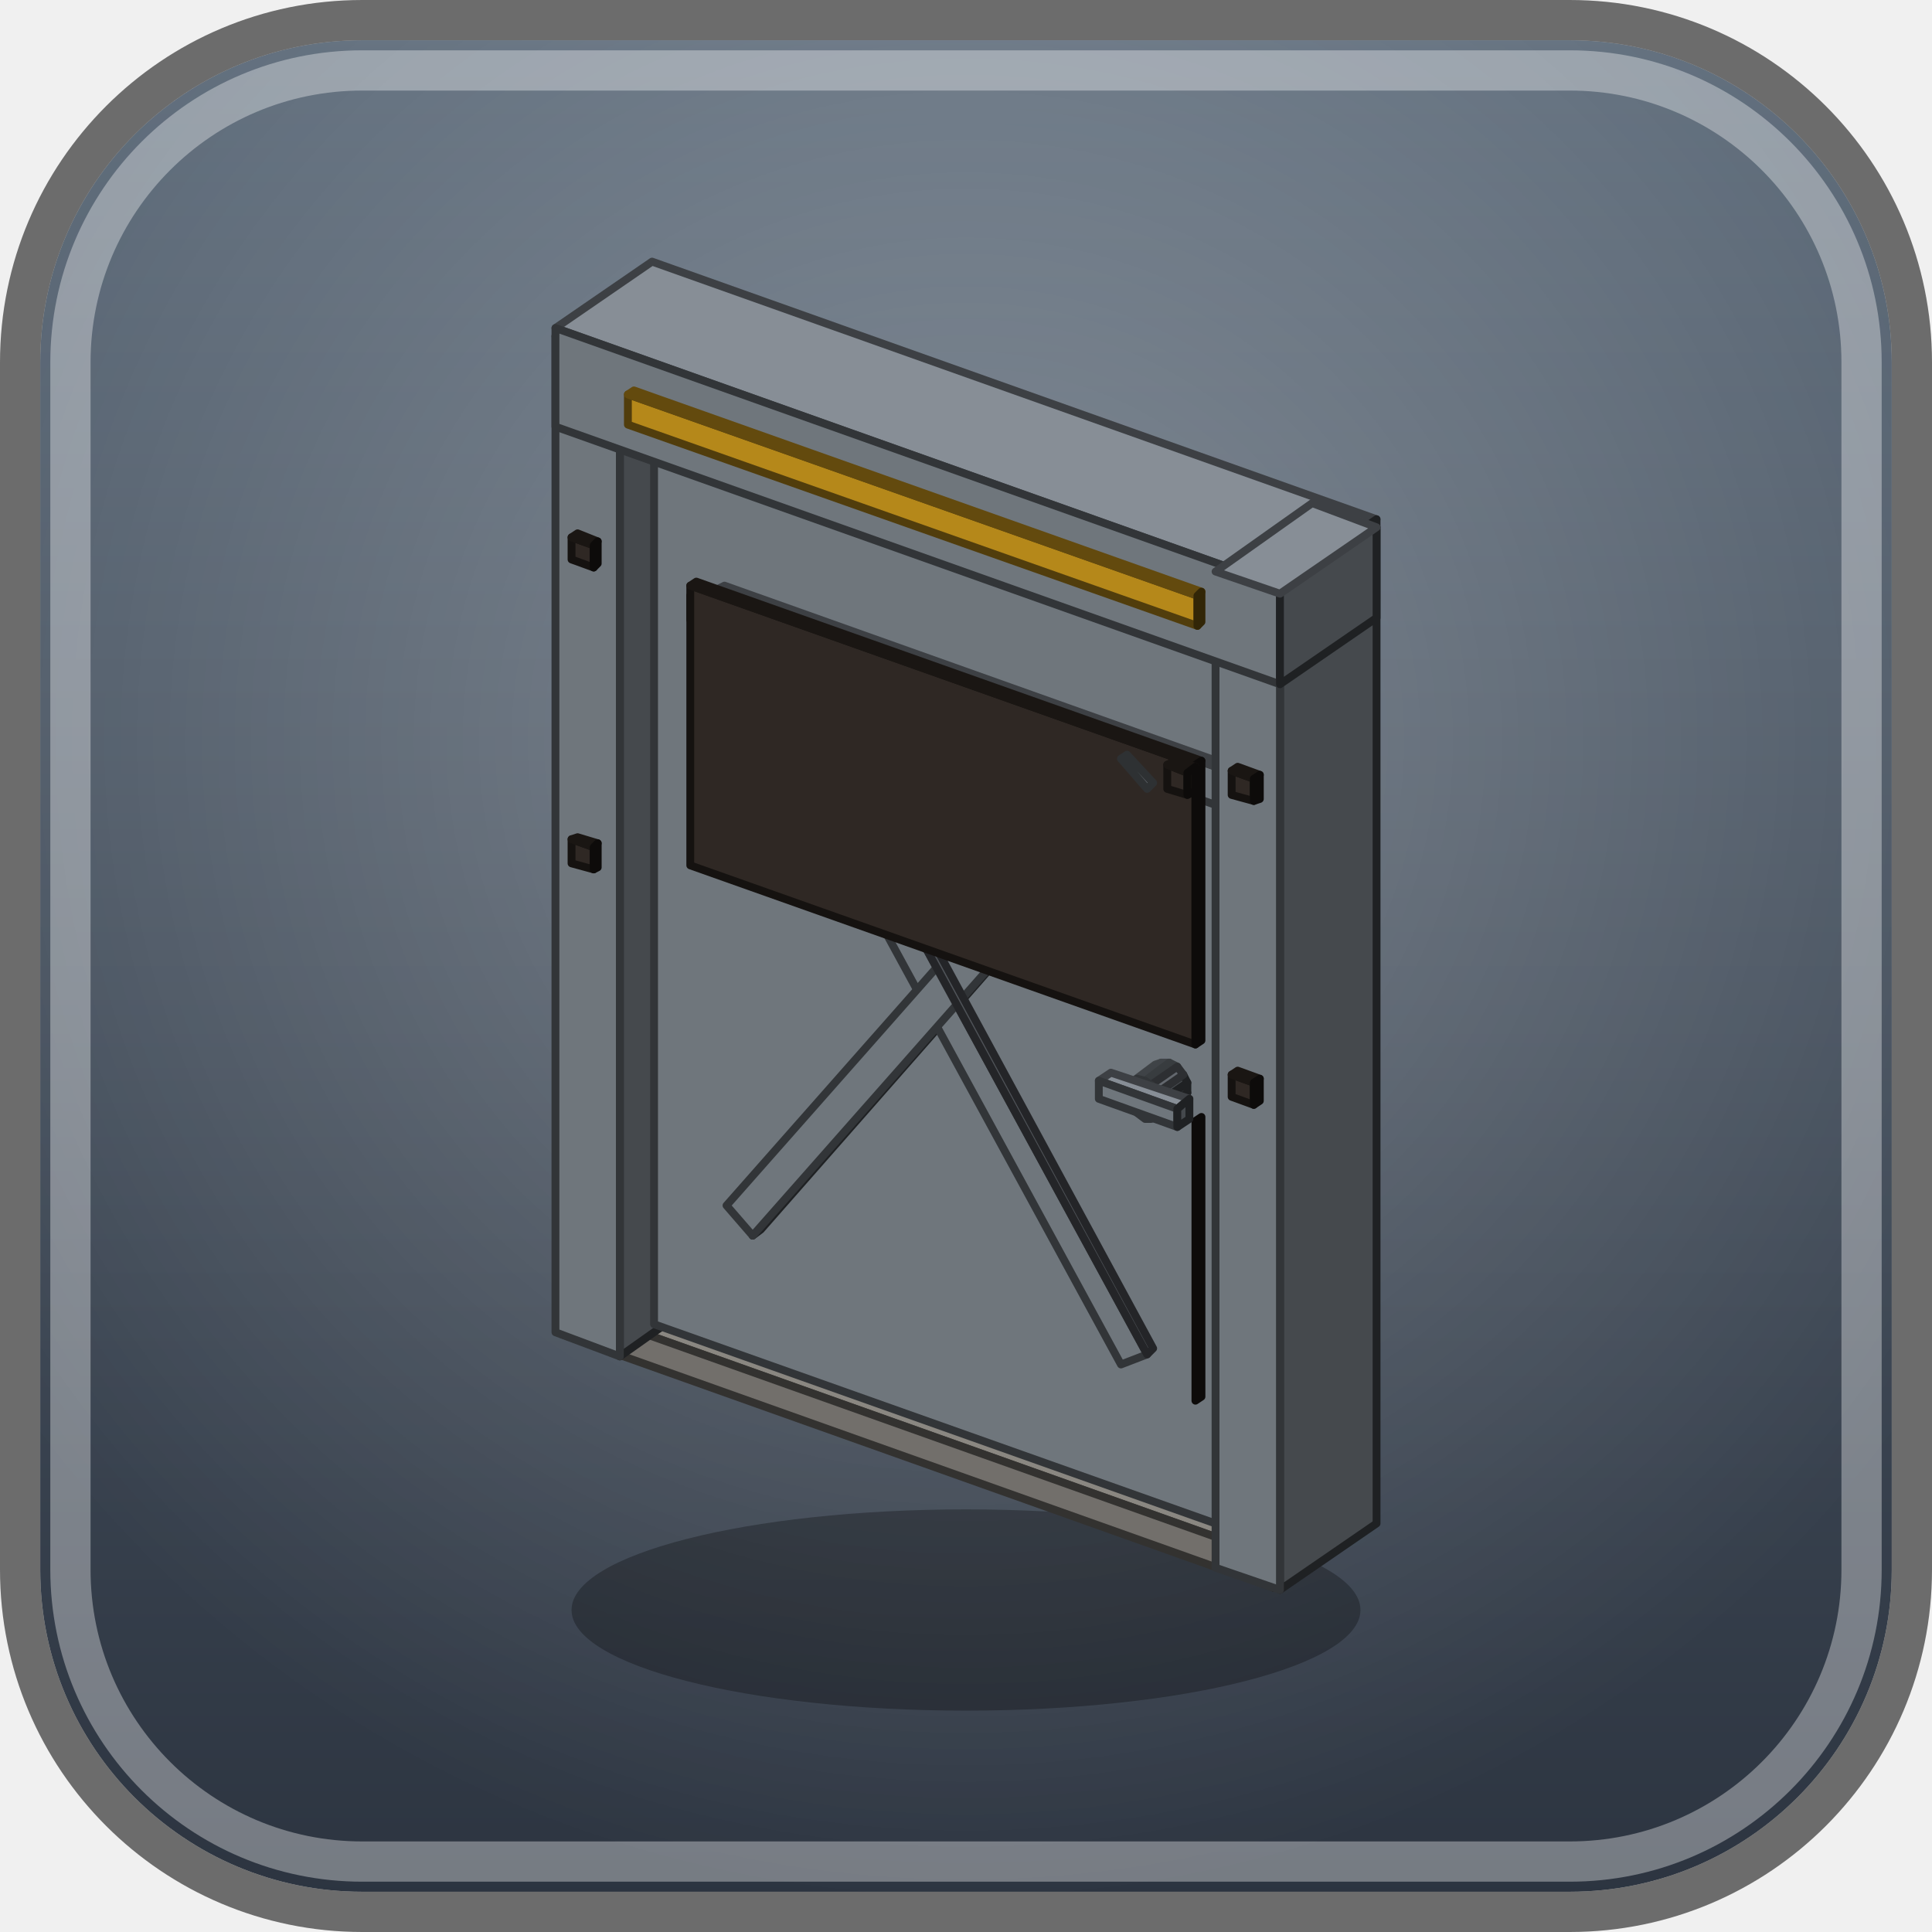
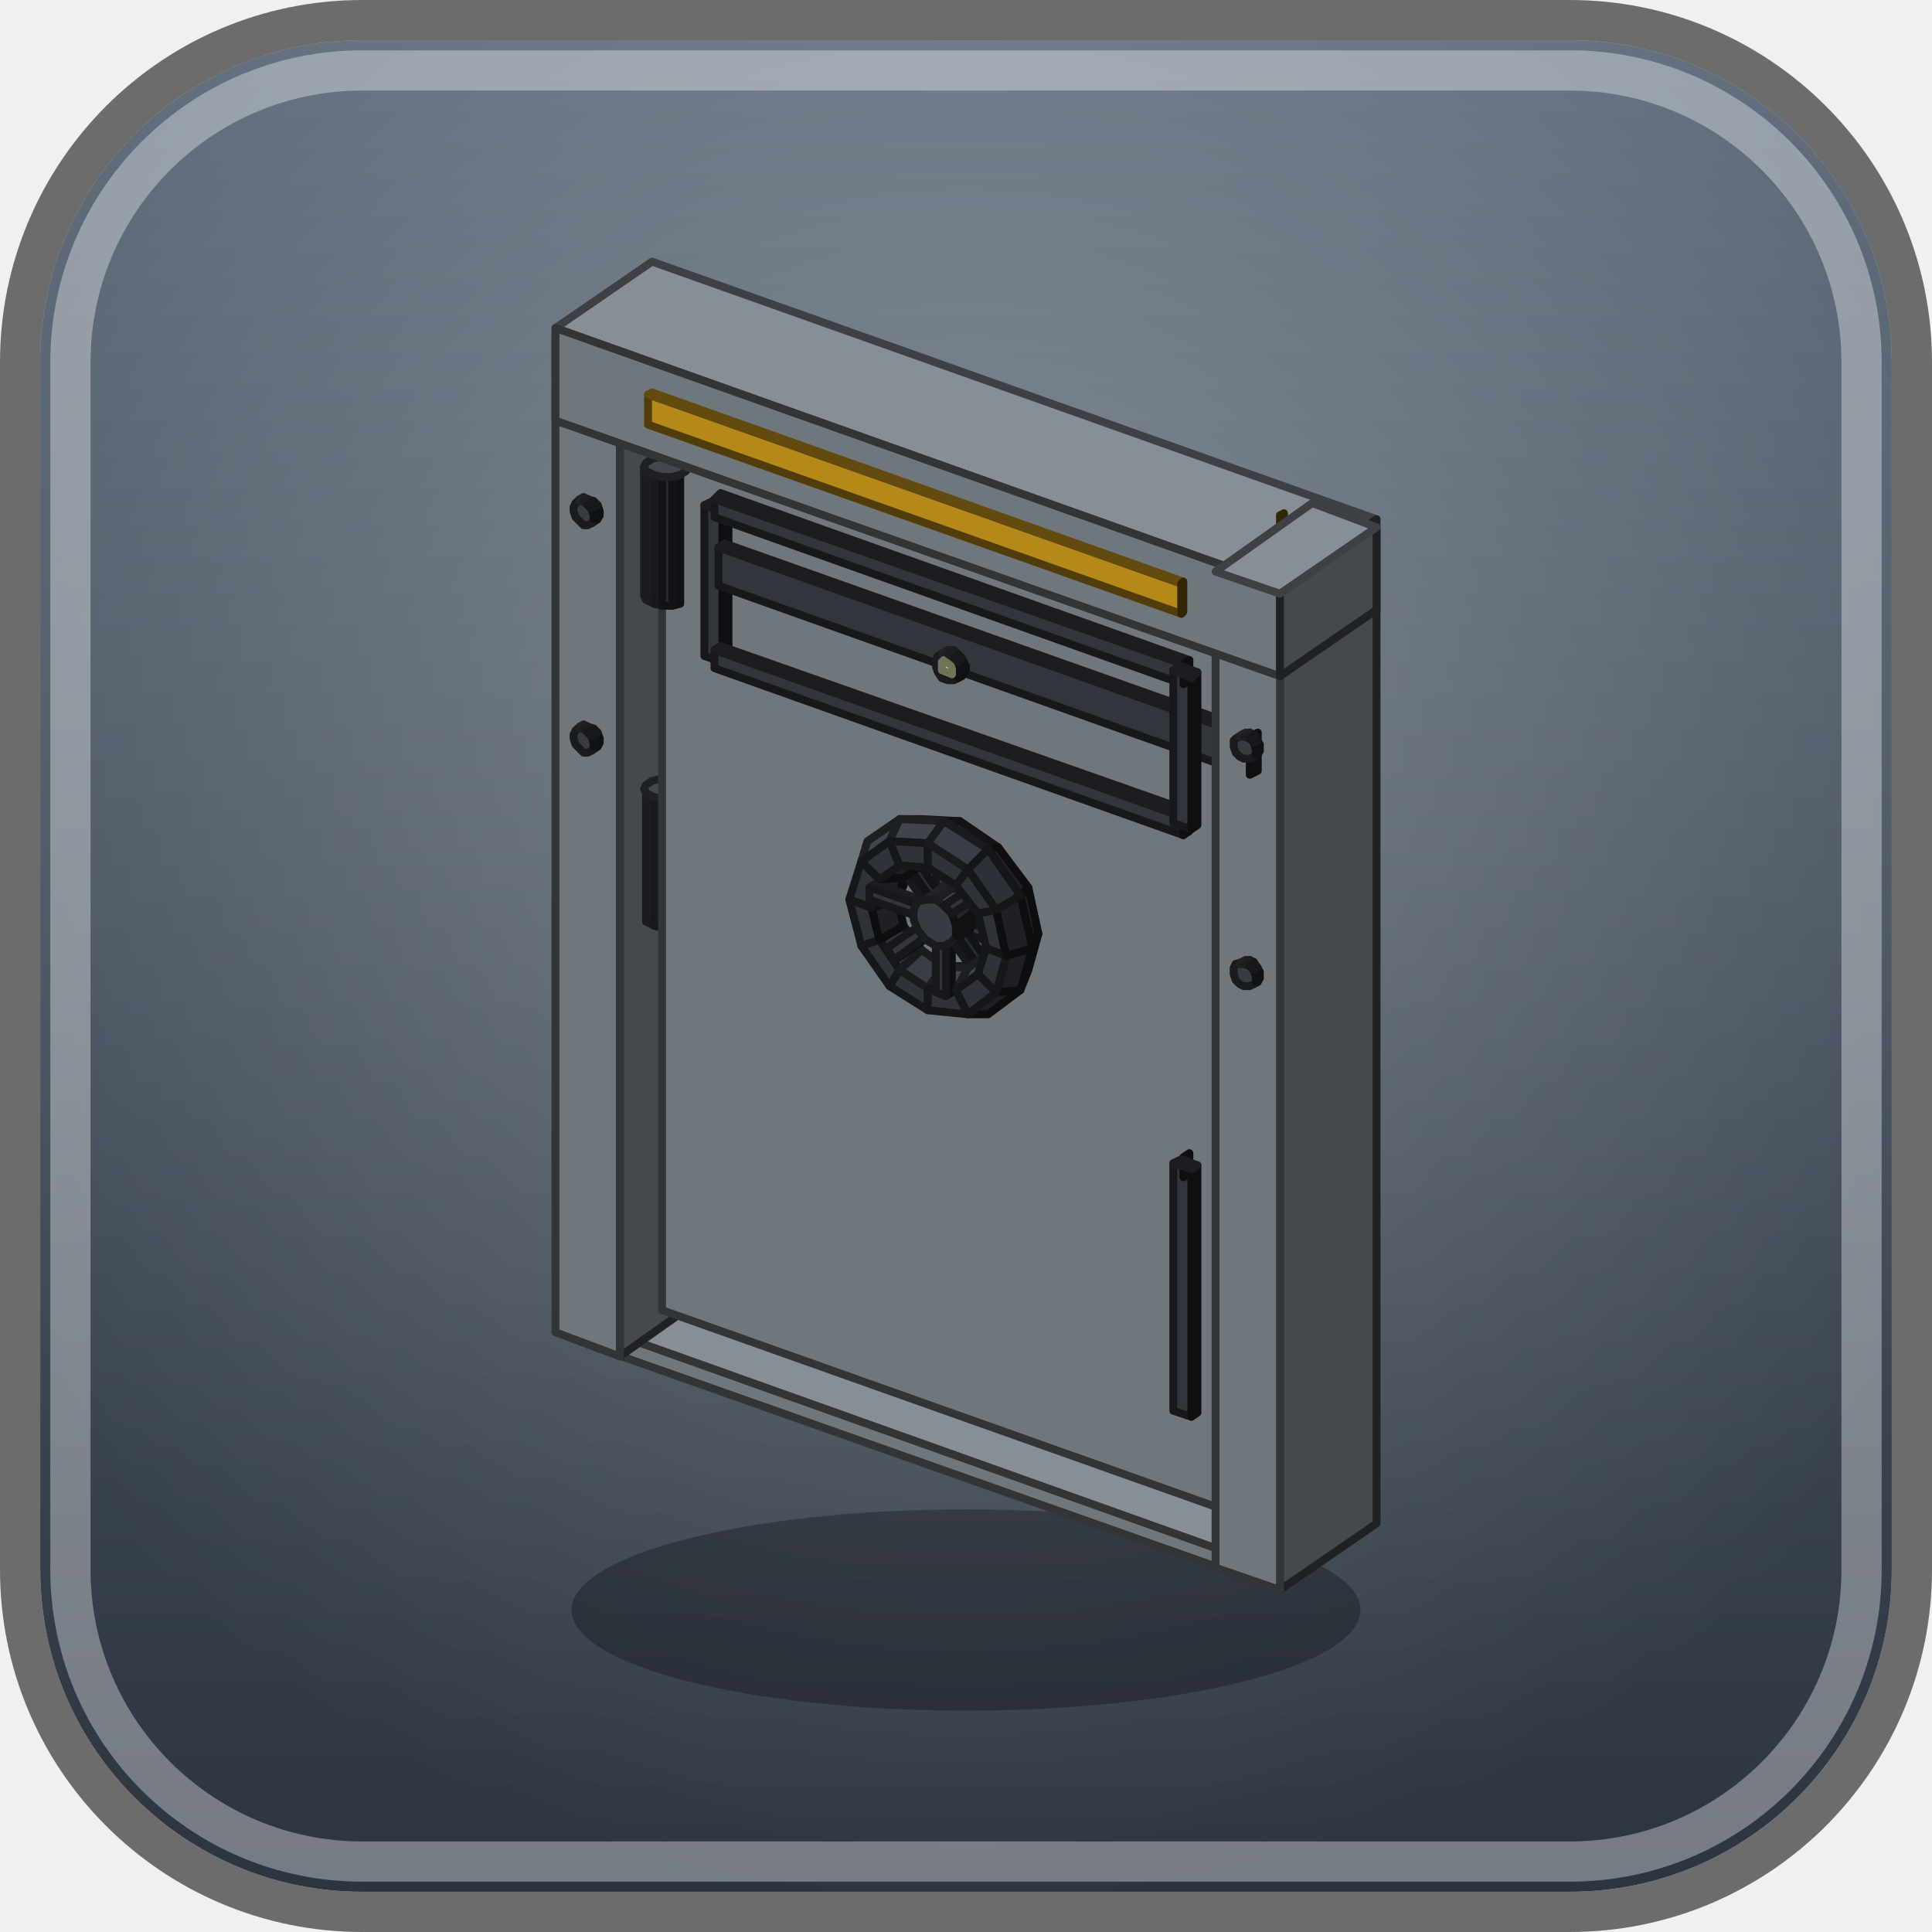
<svg xmlns="http://www.w3.org/2000/svg" viewBox="0 0 96 96" width="96" height="96">
  <defs>
    <linearGradient id="g" x1="0" y1="0" x2="0" y2="1">
      <stop offset="0" stop-color="#5d6b7a" />
      <stop offset="1" stop-color="#2c3440" />
    </linearGradient>
    <radialGradient id="h" cx=".5" cy=".38" r=".62">
      <stop offset="0" stop-color="#fff" stop-opacity=".28" />
      <stop offset="1" stop-color="#fff" stop-opacity="0" />
    </radialGradient>
  </defs>
  <rect x="2" y="2" width="92" height="92" rx="16" fill="url(#g)" />
  <rect x="2" y="2" width="92" height="92" rx="16" fill="url(#h)" />
  <ellipse cx="48" cy="80.0" rx="19.6" ry="5" fill="#000" opacity=".28" />
  <g stroke-linejoin="round" stroke-width="0.39">
-     <polygon points="28.4,57.9 29.5,58.3 29.5,57.2 28.4,56.8" fill="#2f2824" stroke="#151210" />
-     <polygon points="34.3,60.5 35.4,60.9 35.4,59.8 34.3,59.4" fill="#2f2824" stroke="#151210" />
-     <polygon points="28.7,56.6 28.4,56.8 29.5,57.2 29.7,57.0" fill="#39312b" stroke="#1a1613" />
-     <polygon points="29.7,58.1 29.7,57.0 29.5,57.2 29.5,58.3" fill="#1d1916" stroke="#0d0b0a" />
-     <polygon points="34.7,59.1 34.3,59.4 35.4,59.8 35.8,59.5" fill="#39312b" stroke="#1a1613" />
-     <polygon points="35.8,60.6 35.8,59.5 35.4,59.8 35.4,60.9" fill="#1d1916" stroke="#0d0b0a" />
-     <polygon points="32.7,61.5 27.9,64.8 63.3,77.4 68.1,74.0" fill="#8a8781" stroke="#3e3d3a" />
-     <polygon points="27.9,66.3 63.3,78.9 63.3,77.4 27.9,64.8" fill="#726f6b" stroke="#333230" />
-     <polygon points="33.6,64.6 60.1,74.0 60.1,72.1 33.6,62.7" fill="#b5881a" stroke="#513d0c" />
-     <polygon points="33.9,62.5 33.6,62.7 60.1,72.1 60.4,71.9" fill="#dba41f" stroke="#634a0e" />
-     <polygon points="35.6,57.2 62.1,66.6 62.1,64.7 35.6,55.3" fill="#6f767c" stroke="#323538" />
-     <polygon points="36.0,55.1 35.6,55.3 62.1,64.7 62.4,64.5" fill="#878e96" stroke="#3d4044" />
+     <polygon points="34.1,61.8 34.2,61.6 34.2,55.2 34.1,55.4" fill="#232529" stroke="#101112" />
+     <polygon points="32.0,61.6 32.1,61.9 32.1,55.5 32.0,55.2" fill="#3e424a" stroke="#1c1e21" />
+     <polygon points="33.8,62.0 34.1,61.8 34.1,55.4 33.8,55.6" fill="#232529" stroke="#101112" />
+     <polygon points="32.1,61.9 32.5,62.0 32.5,55.6 32.1,55.5" fill="#3b3f46" stroke="#1b1c20" />
+     <polygon points="33.4,62.1 33.8,62.0 33.8,55.6 33.4,55.7" fill="#232529" stroke="#101112" />
+     <polygon points="32.5,62.0 32.9,62.1 32.9,55.7 32.5,55.6" fill="#33373d" stroke="#17191b" />
+     <polygon points="32.9,62.1 33.4,62.1 33.4,55.7 32.9,55.7" fill="#282b30" stroke="#121316" />
+     <polygon points="29.0,58.6 28.8,58.7 28.6,58.9 28.8,58.8" fill="#474c54" stroke="#202226" />
+     <polygon points="29.7,59.7 29.8,59.5 29.5,59.7 29.4,59.9" fill="#232529" stroke="#101112" />
+     <polygon points="29.0,60.0 29.2,60.0 29.4,59.9 29.5,59.7 29.5,59.4 29.4,59.2 29.2,59.0 29.0,58.8 28.8,58.8 28.6,58.9 28.5,59.1 28.5,59.3 28.6,59.6 28.8,59.8" fill="#383c42" stroke="#191b1e" />
+     <polygon points="29.2,58.6 29.0,58.6 28.8,58.8 29.0,58.8" fill="#464b54" stroke="#202226" />
+     <polygon points="32.5,55.6 32.9,55.7 33.4,55.7 33.8,55.6 34.1,55.4 34.2,55.2 34.0,54.9 33.7,54.8 33.3,54.7 32.8,54.7 32.4,54.8 32.1,55.0 32.0,55.2 32.1,55.5" fill="#434850" stroke="#1e2024" />
+     <polygon points="29.8,59.5 29.8,59.3 29.5,59.4 29.5,59.7" fill="#232529" stroke="#101112" />
+     <polygon points="29.5,58.8 29.2,58.6 29.0,58.8 29.2,59.0" fill="#3f434a" stroke="#1c1e21" />
+     <polygon points="29.8,59.3 29.7,59.0 29.4,59.2 29.5,59.4" fill="#232529" stroke="#101112" />
+     <polygon points="29.7,59.0 29.5,58.8 29.2,59.0 29.4,59.2" fill="#31353b" stroke="#16181b" />
+     <polygon points="34.0,62.5 29.2,65.8 62.0,77.5 66.8,74.2" fill="#878e96" stroke="#3d4044" />
+     <polygon points="35.0,61.8 35.9,62.1 35.9,49.9 35.0,49.6" fill="#32363c" stroke="#17181b" />
+     <polygon points="36.2,61.9 36.2,49.6 35.9,49.9 35.9,62.1" fill="#1f2225" stroke="#0e0f11" />
+     <polygon points="34.1,65.2 60.5,74.6 60.5,72.7 34.1,63.3" fill="#b5881a" stroke="#513d0c" />
+     <polygon points="34.2,63.3 34.1,63.3 60.5,72.7 60.7,72.7" fill="#dba41f" stroke="#634a0e" />
+     <polygon points="29.2,66.8 62.0,78.4 62.0,77.5 29.2,65.8" fill="#6f767c" stroke="#323538" />
+     <polygon points="29.0,47.3 28.8,47.4 28.6,47.6 28.8,47.5" fill="#474c54" stroke="#202226" />
+     <polygon points="29.7,48.4 29.8,48.2 29.5,48.4 29.4,48.6" fill="#232529" stroke="#101112" />
+     <polygon points="29.0,48.7 29.2,48.7 29.4,48.6 29.5,48.4 29.5,48.1 29.4,47.9 29.2,47.7 29.0,47.5 28.8,47.5 28.6,47.6 28.5,47.8 28.5,48.0 28.6,48.3 28.8,48.5" fill="#383c42" stroke="#191b1e" />
+     <polygon points="29.2,47.4 29.0,47.3 28.8,47.5 29.0,47.5" fill="#464b54" stroke="#202226" />
+     <polygon points="29.8,48.2 29.8,48.0 29.5,48.1 29.5,48.4" fill="#232529" stroke="#101112" />
+     <polygon points="29.5,47.5 29.2,47.4 29.0,47.5 29.2,47.7" fill="#3f434a" stroke="#1c1e21" />
+     <polygon points="29.8,48.0 29.7,47.7 29.4,47.9 29.5,48.1" fill="#232529" stroke="#101112" />
+     <polygon points="29.7,47.7 29.5,47.5 29.2,47.7 29.4,47.9" fill="#31353b" stroke="#16181b" />
+     <polygon points="35.4,49.3 35.0,49.6 35.9,49.9 36.2,49.6" fill="#3c4148" stroke="#1b1d20" />
+     <polygon points="35.5,62.4 58.8,70.7 58.8,69.7 35.5,61.5" fill="#32363c" stroke="#17181b" />
+     <polygon points="35.7,57.3 62.1,66.7 62.1,64.8 35.7,55.5" fill="#32363c" stroke="#17181b" />
+     <polygon points="35.8,61.3 35.5,61.5 58.8,69.7 59.1,69.5" fill="#3c4148" stroke="#1b1d20" />
+     <polygon points="34.1,45.8 34.2,45.6 34.2,39.2 34.1,39.4" fill="#232529" stroke="#101112" />
+     <polygon points="32.0,45.6 32.1,45.8 32.1,39.4 32.0,39.2" fill="#3e424a" stroke="#1c1e21" />
+     <polygon points="36.0,55.2 35.7,55.5 62.1,64.8 62.5,64.6" fill="#3c4148" stroke="#1b1d20" />
    <polygon points="35.6,64.0 35.6,14.5 30.8,17.8 30.8,67.4" fill="#45494d" stroke="#1f2123" />
+     <polygon points="33.8,46.0 34.1,45.8 34.1,39.4 33.8,39.6" fill="#232529" stroke="#101112" />
+     <polygon points="32.1,45.8 32.5,46.0 32.5,39.6 32.1,39.4" fill="#3b3f46" stroke="#1b1c20" />
+     <polygon points="33.4,46.1 33.8,46.0 33.8,39.6 33.4,39.7" fill="#232529" stroke="#101112" />
+     <polygon points="32.5,46.0 32.9,46.1 32.9,39.7 32.5,39.6" fill="#33373d" stroke="#17191b" />
+     <polygon points="32.9,46.1 33.4,46.1 33.4,39.7 32.9,39.7" fill="#282b30" stroke="#121316" />
+     <polygon points="32.5,39.6 32.9,39.7 33.4,39.7 33.8,39.6 34.1,39.4 34.2,39.2 34.0,38.9 33.7,38.7 33.3,38.7 32.8,38.7 32.4,38.8 32.1,39.0 32.0,39.2 32.1,39.4" fill="#434850" stroke="#1e2024" />
    <polygon points="27.6,66.2 30.8,67.4 30.8,17.8 27.6,16.7" fill="#6f767c" stroke="#323538" />
-     <polygon points="28.4,42.9 29.5,43.2 29.5,42.1 28.4,41.7" fill="#2f2824" stroke="#151210" />
-     <polygon points="28.7,41.6 28.4,41.7 29.5,42.1 29.7,41.9" fill="#39312b" stroke="#1a1613" />
-     <polygon points="29.7,43.1 29.7,41.9 29.5,42.1 29.5,43.2" fill="#1d1916" stroke="#0d0b0a" />
-     <polygon points="34.3,60.7 59.4,69.6 59.4,55.7 34.3,46.8" fill="#2f2824" stroke="#151210" />
-     <polygon points="68.1,75.5 68.1,74.0 63.3,77.4 63.3,78.9" fill="#474542" stroke="#201f1e" />
-     <polygon points="60.4,73.8 60.4,71.9 60.1,72.1 60.1,74.0" fill="#705410" stroke="#322607" />
-     <polygon points="35.6,44.2 62.1,53.6 62.1,51.7 35.6,42.3" fill="#6f767c" stroke="#323538" />
-     <polygon points="36.0,42.1 35.6,42.3 62.1,51.7 62.4,51.5" fill="#878e96" stroke="#3d4044" />
-     <polygon points="62.4,66.3 62.4,64.5 62.1,64.7 62.1,66.6" fill="#45494d" stroke="#1f2123" />
-     <polygon points="34.6,46.6 34.3,46.8 59.4,55.7 59.7,55.5" fill="#39312b" stroke="#1a1613" />
-     <polygon points="58.0,68.9 59.0,69.3 59.0,68.2 58.0,67.8" fill="#2f2824" stroke="#151210" />
-     <polygon points="58.4,67.5 58.0,67.8 59.0,68.2 59.4,67.9" fill="#39312b" stroke="#1a1613" />
-     <polygon points="59.4,69.0 59.4,67.9 59.0,68.2 59.0,69.3" fill="#1d1916" stroke="#0d0b0a" />
-     <polygon points="32.5,65.8 61.8,76.2 61.8,32.5 32.5,22.1" fill="#6f767c" stroke="#323538" />
-     <polygon points="37.8,61.1 57.3,38.9 57.0,39.2 37.4,61.4" fill="#45494d" stroke="#1f2123" />
-     <polygon points="36.1,31.8 55.7,67.8 57.0,67.3 37.4,31.3" fill="#6f767c" stroke="#323538" />
-     <polygon points="37.4,61.4 57.0,39.2 55.7,37.7 36.1,59.9" fill="#6f767c" stroke="#323538" />
-     <polygon points="37.8,31.0 37.4,31.3 57.0,67.3 57.3,67.0" fill="#4f5358" stroke="#242528" />
-     <polygon points="34.3,30.8 35.4,31.1 35.4,30.0 34.3,29.6" fill="#2f2824" stroke="#151210" />
-     <polygon points="28.4,27.8 29.5,28.2 29.5,27.1 28.4,26.7" fill="#2f2824" stroke="#151210" />
-     <polygon points="34.7,29.4 34.3,29.6 35.4,30.0 35.8,29.8" fill="#39312b" stroke="#1a1613" />
-     <polygon points="35.8,30.9 35.8,29.8 35.4,30.0 35.4,31.1" fill="#1d1916" stroke="#0d0b0a" />
-     <polygon points="28.7,26.5 28.4,26.7 29.5,27.1 29.7,26.9" fill="#39312b" stroke="#1a1613" />
-     <polygon points="29.7,28.0 29.7,26.9 29.5,27.1 29.5,28.2" fill="#1d1916" stroke="#0d0b0a" />
-     <polygon points="36.5,31.5 36.1,31.8 37.4,31.3 37.8,31.0" fill="#8f979f" stroke="#404448" />
-     <polygon points="59.7,69.4 59.7,55.5 59.4,55.7 59.4,69.6" fill="#1d1916" stroke="#0d0b0a" />
+     <polygon points="29.0,36.0 28.8,36.1 28.6,36.3 28.8,36.2" fill="#474c54" stroke="#202226" />
+     <polygon points="29.7,37.1 29.8,36.9 29.5,37.1 29.4,37.3" fill="#232529" stroke="#101112" />
+     <polygon points="29.0,37.4 29.2,37.4 29.4,37.3 29.5,37.1 29.5,36.9 29.4,36.6 29.2,36.4 29.0,36.2 28.8,36.2 28.6,36.3 28.5,36.5 28.5,36.7 28.6,37.0 28.8,37.2" fill="#383c42" stroke="#191b1e" />
+     <polygon points="29.2,36.1 29.0,36.0 28.8,36.2 29.0,36.2" fill="#464b54" stroke="#202226" />
+     <polygon points="29.8,36.9 29.8,36.7 29.5,36.9 29.5,37.1" fill="#232529" stroke="#101112" />
+     <polygon points="29.5,36.2 29.2,36.1 29.0,36.2 29.2,36.4" fill="#3f434a" stroke="#1c1e21" />
+     <polygon points="66.8,75.1 66.8,74.2 62.0,77.5 62.0,78.4" fill="#45494d" stroke="#1f2123" />
+     <polygon points="29.8,36.7 29.7,36.4 29.4,36.6 29.5,36.9" fill="#232529" stroke="#101112" />
+     <polygon points="29.7,36.4 29.5,36.2 29.2,36.4 29.4,36.6" fill="#31353b" stroke="#16181b" />
+     <polygon points="60.7,74.5 60.7,72.7 60.5,72.7 60.5,74.6" fill="#705410" stroke="#322607" />
+     <polygon points="35.5,50.2 58.8,58.5 58.8,57.5 35.5,49.2" fill="#32363c" stroke="#17181b" />
+     <polygon points="59.1,70.5 59.1,69.5 58.8,69.7 58.8,70.7" fill="#1f2225" stroke="#0e0f11" />
+     <polygon points="35.8,49.0 35.5,49.2 58.8,57.5 59.1,57.3" fill="#3c4148" stroke="#1b1d20" />
+     <polygon points="62.5,66.5 62.5,64.6 62.1,64.8 62.1,66.7" fill="#1f2225" stroke="#0e0f11" />
+     <polygon points="35.7,43.2 62.1,52.6 62.1,50.7 35.7,41.3" fill="#32363c" stroke="#17181b" />
+     <polygon points="36.0,41.1 35.7,41.3 62.1,50.7 62.5,50.5" fill="#3c4148" stroke="#1b1d20" />
+     <polygon points="34.1,29.8 34.2,29.6 34.2,23.2 34.1,23.4" fill="#232529" stroke="#101112" />
+     <polygon points="44.9,46.0 45.8,47.2 46.3,47.1 45.3,45.6" fill="#1e2024" stroke="#0e0e10" />
+     <polygon points="32.0,29.6 32.1,29.8 32.1,23.4 32.0,23.2" fill="#3e424a" stroke="#1c1e21" />
+     <polygon points="44.6,44.7 44.9,46.0 45.3,45.6 44.9,44.0" fill="#1d1f23" stroke="#0d0e10" />
+     <polygon points="33.8,30.0 34.1,29.8 34.1,23.4 33.8,23.6" fill="#232529" stroke="#101112" />
+     <polygon points="45.8,47.2 46.9,48.0 47.7,48.0 46.3,47.1" fill="#2a2d33" stroke="#131417" />
+     <polygon points="32.1,29.8 32.5,30.0 32.5,23.6 32.1,23.4" fill="#3b3f46" stroke="#1b1c20" />
+     <polygon points="32.9,65.1 61.9,75.4 61.9,30.9 32.9,20.7" fill="#6f767c" stroke="#323538" />
+     <polygon points="33.4,30.1 33.8,30.0 33.8,23.6 33.4,23.7" fill="#232529" stroke="#101112" />
+     <polygon points="32.5,30.0 32.9,30.1 32.9,23.7 32.5,23.6" fill="#33373d" stroke="#17191b" />
+     <polygon points="32.9,30.1 33.4,30.1 33.4,23.7 32.9,23.7" fill="#282b30" stroke="#121316" />
+     <polygon points="42.8,47.0 44.2,49.0 44.7,48.2 43.7,46.7" fill="#2f3239" stroke="#15171a" />
+     <polygon points="43.7,46.7 44.7,48.2 45.8,47.2 44.9,46.0" fill="#2d3036" stroke="#141618" />
+     <polygon points="44.9,43.6 44.6,44.7 44.9,44.0 45.3,42.6" fill="#1d1f23" stroke="#0d0e10" />
+     <polygon points="46.9,48.0 48.1,48.1 49.1,48.1 47.7,48.0" fill="#31343b" stroke="#16171b" />
+     <polygon points="42.2,44.7 42.8,47.0 43.7,46.7 43.3,45.1" fill="#2f3239" stroke="#15171a" />
+     <polygon points="44.2,49.0 46.1,50.2 46.1,49.1 44.7,48.2" fill="#2f3239" stroke="#15171a" />
+     <polygon points="58.3,70.1 59.2,70.4 59.2,58.1 58.3,57.8" fill="#32363c" stroke="#17181b" />
+     <polygon points="43.3,45.1 43.7,46.7 44.9,46.0 44.6,44.7" fill="#1e2024" stroke="#0e0e10" />
+     <polygon points="44.7,48.2 46.1,49.1 46.9,48.0 45.8,47.2" fill="#393d45" stroke="#1a1b1f" />
+     <polygon points="59.5,70.2 59.5,57.9 59.2,58.1 59.2,70.4" fill="#1f2225" stroke="#0e0f11" />
+     <polygon points="32.5,23.6 32.9,23.7 33.4,23.7 33.8,23.6 34.1,23.4 34.2,23.2 34.0,22.9 33.7,22.7 33.3,22.7 32.8,22.7 32.4,22.8 32.1,23.0 32.0,23.2 32.1,23.4" fill="#434850" stroke="#1e2024" />
+     <polygon points="43.7,43.7 43.3,45.1 44.6,44.7 44.9,43.6" fill="#1d1f23" stroke="#0d0e10" />
+     <polygon points="46.1,49.1 47.5,49.2 48.1,48.1 46.9,48.0" fill="#40454d" stroke="#1d1f23" />
+     <polygon points="35.0,32.6 35.9,32.9 35.9,25.4 35.0,25.1" fill="#32363c" stroke="#17181b" />
+     <polygon points="42.8,42.8 42.2,44.7 43.3,45.1 43.7,43.7" fill="#2f3239" stroke="#15171a" />
+     <polygon points="46.1,50.2 48.1,50.4 47.5,49.2 46.1,49.1" fill="#2f3239" stroke="#15171a" />
+     <polygon points="36.2,32.7 36.2,25.2 35.9,25.4 35.9,32.9" fill="#1f2225" stroke="#0e0f11" />
+     <polygon points="29.0,24.7 28.8,24.8 28.6,25.0 28.8,24.9" fill="#474c54" stroke="#202226" />
+     <polygon points="29.7,25.8 29.8,25.6 29.5,25.8 29.4,26.0" fill="#232529" stroke="#101112" />
+     <polygon points="29.0,26.1 29.2,26.1 29.4,26.0 29.5,25.8 29.5,25.6 29.4,25.3 29.2,25.1 29.0,24.9 28.8,24.9 28.6,25.0 28.5,25.2 28.5,25.4 28.6,25.7 28.8,25.9" fill="#383c42" stroke="#191b1e" />
+     <polygon points="44.8,47.5 49.8,43.9 49.4,44.1 44.4,47.7" fill="#1f2225" stroke="#0e0f11" />
+     <polygon points="49.4,49.1 49.8,48.8 49.4,49.1 49.1,49.3" fill="#1f2225" stroke="#0e0f11" />
+     <polygon points="29.2,24.8 29.0,24.7 28.8,24.9 29.0,24.9" fill="#464b54" stroke="#202226" />
+     <polygon points="46.9,44.0 46.5,44.2 45.6,44.8 46.0,44.7" fill="#474c54" stroke="#202226" />
+     <polygon points="29.8,25.6 29.8,25.4 29.5,25.6 29.5,25.8" fill="#232529" stroke="#101112" />
+     <polygon points="43.5,43.9 43.2,44.1 50.3,46.6 50.6,46.4" fill="#3c4148" stroke="#1b1d20" />
+     <polygon points="47.3,49.3 47.3,41.7 47.0,42.0 47.0,49.5" fill="#1f2225" stroke="#0e0f11" />
+     <polygon points="29.5,24.9 29.2,24.8 29.0,24.9 29.2,25.1" fill="#3f434a" stroke="#1c1e21" />
+     <polygon points="44.4,47.7 49.4,44.1 49.1,43.6 44.1,47.1" fill="#32363c" stroke="#17181b" />
+     <polygon points="43.2,44.7 50.3,47.2 50.3,46.6 43.2,44.1" fill="#32363c" stroke="#17181b" />
+     <polygon points="44.1,42.2 49.1,49.3 49.4,49.1 44.4,42.0" fill="#32363c" stroke="#17181b" />
+     <polygon points="47.0,49.5 47.0,42.0 46.5,41.8 46.5,49.3" fill="#32363c" stroke="#17181b" />
+     <polygon points="29.8,25.4 29.7,25.1 29.4,25.3 29.5,25.6" fill="#232529" stroke="#101112" />
+     <polygon points="44.8,41.7 44.4,42.0 49.4,49.1 49.8,48.8" fill="#292c31" stroke="#121416" />
+     <polygon points="29.7,25.1 29.5,24.9 29.2,25.1 29.4,25.3" fill="#31353b" stroke="#16181b" />
+     <polygon points="48.2,46.2 48.4,45.8 47.5,46.5 47.3,46.8" fill="#232529" stroke="#101112" />
+     <polygon points="44.7,40.7 43.1,41.8 42.8,42.8 44.2,41.8" fill="#40444d" stroke="#1d1f23" />
+     <polygon points="44.7,43.0 43.7,43.7 44.9,43.6 45.8,43.0" fill="#1d1f23" stroke="#0d0e10" />
+     <polygon points="47.4,44.1 46.9,44.0 46.0,44.7 46.5,44.7" fill="#464b54" stroke="#202226" />
+     <polygon points="47.5,49.2 48.6,48.4 48.9,47.5 48.1,48.1" fill="#40444d" stroke="#1d1f23" />
+     <polygon points="49.1,50.4 50.7,49.2 49.5,49.3 48.1,50.4" fill="#1d1f23" stroke="#0d0e10" />
+     <polygon points="46.5,47.0 46.9,47.0 47.3,46.8 47.5,46.5 47.5,46.0 47.3,45.4 46.9,45.0 46.5,44.7 46.0,44.7 45.6,44.8 45.4,45.2 45.4,45.7 45.6,46.2 46.0,46.7" fill="#383c42" stroke="#191b1e" />
+     <polygon points="48.4,45.8 48.4,45.3 47.5,46.0 47.5,46.5" fill="#232529" stroke="#101112" />
+     <polygon points="47.8,44.4 47.4,44.1 46.5,44.7 46.9,45.0" fill="#3f434a" stroke="#1c1e21" />
+     <polygon points="61.9,70.3 61.7,70.4 61.4,70.5 61.6,70.4" fill="#474c54" stroke="#202226" />
+     <polygon points="48.4,45.3 48.2,44.8 47.3,45.4 47.5,46.0" fill="#232529" stroke="#101112" />
+     <polygon points="62.5,71.4 62.6,71.2 62.4,71.3 62.3,71.5" fill="#232529" stroke="#101112" />
+     <polygon points="48.2,44.8 47.8,44.4 46.9,45.0 47.3,45.4" fill="#31353b" stroke="#16181b" />
+     <polygon points="61.8,71.6 62.1,71.6 62.3,71.5 62.4,71.3 62.4,71.1 62.3,70.8 62.1,70.6 61.8,70.5 61.6,70.4 61.4,70.5 61.3,70.7 61.3,71.0 61.4,71.2 61.6,71.5" fill="#383c42" stroke="#191b1e" />
+     <polygon points="44.2,41.8 42.8,42.8 43.7,43.7 44.7,43.0" fill="#2f3239" stroke="#15171a" />
+     <polygon points="48.1,50.4 49.5,49.3 48.6,48.4 47.5,49.2" fill="#2f3239" stroke="#15171a" />
+     <polygon points="62.1,70.3 61.9,70.3 61.6,70.4 61.8,70.5" fill="#464b54" stroke="#202226" />
+     <polygon points="62.6,71.2 62.6,70.9 62.4,71.1 62.4,71.3" fill="#232529" stroke="#101112" />
+     <polygon points="62.3,70.4 62.1,70.3 61.8,70.5 62.1,70.6" fill="#3f434a" stroke="#1c1e21" />
+     <polygon points="62.6,70.9 62.5,70.7 62.3,70.8 62.4,71.1" fill="#232529" stroke="#101112" />
+     <polygon points="62.5,70.7 62.3,70.4 62.1,70.6 62.3,70.8" fill="#31353b" stroke="#16181b" />
+     <polygon points="47.7,40.8 45.8,40.7 44.7,40.7 46.9,40.8" fill="#31343b" stroke="#16171b" />
+     <polygon points="51.1,48.2 51.6,46.4 51.3,47.1 50.7,49.2" fill="#1d1f23" stroke="#0d0e10" />
    <polygon points="32.4,13.4 27.6,16.7 30.8,17.8 35.6,14.5" fill="#878e96" stroke="#3d4044" />
-     <polygon points="61.2,69.6 62.3,70.0 62.3,68.8 61.2,68.4" fill="#2f2824" stroke="#151210" />
-     <polygon points="61.5,68.3 61.2,68.4 62.3,68.8 62.6,68.6" fill="#39312b" stroke="#1a1613" />
-     <polygon points="62.6,69.8 62.6,68.6 62.3,68.8 62.3,70.0" fill="#1d1916" stroke="#0d0b0a" />
-     <polygon points="35.6,31.2 62.1,40.6 62.1,38.7 35.6,29.3" fill="#6f767c" stroke="#323538" />
-     <polygon points="34.3,43.0 59.4,51.9 59.4,38.0 34.3,29.1" fill="#2f2824" stroke="#151210" />
-     <polygon points="36.0,29.1 35.6,29.3 62.1,38.7 62.4,38.5" fill="#878e96" stroke="#3d4044" />
-     <polygon points="62.4,53.3 62.4,51.5 62.1,51.7 62.1,53.6" fill="#45494d" stroke="#1f2123" />
-     <polygon points="57.7,52.8 57.4,52.9 56.2,53.8 56.5,53.6" fill="#8e969e" stroke="#404447" />
-     <polygon points="58.8,54.6 59.0,54.3 57.7,55.1 57.5,55.5" fill="#45494d" stroke="#1f2123" />
-     <polygon points="58.1,52.8 57.7,52.8 56.5,53.6 56.9,53.7" fill="#8d959d" stroke="#3f4347" />
-     <polygon points="63.5,75.0 63.5,31.3 61.8,32.5 61.8,76.2" fill="#45494d" stroke="#1f2123" />
-     <polygon points="59.0,54.3 59.0,53.8 57.7,54.7 57.7,55.1" fill="#45494d" stroke="#1f2123" />
-     <polygon points="58.5,53.0 58.1,52.8 56.9,53.7 57.2,53.9" fill="#7d858c" stroke="#383c3f" />
-     <polygon points="59.0,53.8 58.8,53.4 57.5,54.3 57.7,54.7" fill="#45494d" stroke="#1f2123" />
-     <polygon points="58.8,53.4 58.5,53.0 57.2,53.9 57.5,54.3" fill="#63686e" stroke="#2d2f32" />
-     <polygon points="56.9,55.6 57.2,55.6 57.5,55.5 57.7,55.1 57.7,54.7 57.5,54.3 57.2,53.9 56.9,53.7 56.5,53.6 56.2,53.8 56.0,54.1 56.0,54.5 56.2,55.0 56.5,55.3" fill="#6f767c" stroke="#323538" />
-     <polygon points="55.2,53.3 54.6,53.7 58.5,55.1 59.1,54.6" fill="#878e96" stroke="#3d4044" />
-     <polygon points="54.6,54.6 58.5,56.0 58.5,55.1 54.6,53.7" fill="#6f767c" stroke="#323538" />
-     <polygon points="34.6,28.9 34.3,29.1 59.4,38.0 59.7,37.8" fill="#39312b" stroke="#1a1613" />
-     <polygon points="59.1,55.6 59.1,54.6 58.5,55.1 58.5,56.0" fill="#45494d" stroke="#1f2123" />
-     <polygon points="34.2,20.9 32.5,22.1 61.8,32.5 63.5,31.3" fill="#878e96" stroke="#3d4044" />
+     <polygon points="35.4,24.9 35.0,25.1 35.9,25.4 36.2,25.2" fill="#3c4148" stroke="#1b1d20" />
+     <polygon points="59.1,58.2 59.1,57.3 58.8,57.5 58.8,58.5" fill="#1f2225" stroke="#0e0f11" />
+     <polygon points="58.7,57.6 58.3,57.8 59.2,58.1 59.5,57.9" fill="#3c4148" stroke="#1b1d20" />
+     <polygon points="47.3,41.7 46.8,41.6 46.5,41.8 47.0,42.0" fill="#3c4148" stroke="#1b1d20" />
+     <polygon points="50.6,47.0 50.6,46.4 50.3,46.6 50.3,47.2" fill="#1f2225" stroke="#0e0f11" />
+     <polygon points="46.9,40.8 44.7,40.7 44.2,41.8 46.1,41.9" fill="#40454d" stroke="#1d1f23" />
+     <polygon points="50.7,49.2 51.3,47.1 50.0,47.5 49.5,49.3" fill="#1d1f23" stroke="#0d0e10" />
+     <polygon points="46.1,41.9 44.2,41.8 44.7,43.0 46.1,43.1" fill="#2f3239" stroke="#15171a" />
+     <polygon points="49.5,49.3 50.0,47.5 49.0,47.1 48.6,48.4" fill="#2f3239" stroke="#15171a" />
+     <polygon points="49.6,42.1 47.7,40.8 46.9,40.8 49.1,42.2" fill="#2a2d33" stroke="#131417" />
+     <polygon points="51.6,46.4 51.1,44.1 50.7,44.5 51.3,47.1" fill="#1d1f23" stroke="#0d0e10" />
+     <polygon points="51.1,44.1 49.6,42.1 49.1,42.2 50.7,44.5" fill="#1e2024" stroke="#0e0e10" />
+     <polygon points="49.8,43.9 49.4,43.4 49.1,43.6 49.4,44.1" fill="#292c31" stroke="#121416" />
+     <polygon points="48.1,43.2 46.1,41.9 46.1,43.1 47.5,44.0" fill="#2f3239" stroke="#15171a" />
+     <polygon points="50.0,47.5 49.5,45.2 48.6,45.4 49.0,47.1" fill="#2f3239" stroke="#15171a" />
+     <polygon points="49.1,42.2 46.9,40.8 46.1,41.9 48.1,43.2" fill="#393d45" stroke="#1a1b1f" />
+     <polygon points="51.3,47.1 50.7,44.5 49.5,45.2 50.0,47.5" fill="#1e2024" stroke="#0e0e10" />
+     <polygon points="49.5,45.2 48.1,43.2 47.5,44.0 48.6,45.4" fill="#2f3239" stroke="#15171a" />
+     <polygon points="50.7,44.5 49.1,42.2 48.1,43.2 49.5,45.2" fill="#2d3036" stroke="#141618" />
+     <polygon points="62.5,52.4 62.5,50.5 62.1,50.7 62.1,52.6" fill="#1f2225" stroke="#0e0f11" />
+     <polygon points="35.7,29.1 62.1,38.5 62.1,36.6 35.7,27.2" fill="#32363c" stroke="#17181b" />
+     <polygon points="36.0,27.0 35.7,27.2 62.1,36.6 62.5,36.4" fill="#3c4148" stroke="#1b1d20" />
+     <polygon points="35.5,33.2 58.8,41.5 58.8,40.6 35.5,32.3" fill="#32363c" stroke="#17181b" />
+     <polygon points="35.8,32.1 35.5,32.3 58.8,40.6 59.1,40.3" fill="#3c4148" stroke="#1b1d20" />
+     <polygon points="63.4,74.3 63.4,29.9 61.9,30.9 61.9,75.4" fill="#45494d" stroke="#1f2123" />
+     <polygon points="47.1,32.3 46.9,32.4 46.6,32.6 46.8,32.5" fill="#474c54" stroke="#202226" />
+     <polygon points="47.1,33.8 47.4,33.8 47.6,33.7 47.7,33.5 47.7,33.2 47.6,32.9 47.4,32.7 47.1,32.5 46.8,32.5 46.6,32.6 46.5,32.8 46.5,33.1 46.6,33.4 46.8,33.7" fill="#383c42" stroke="#191b1e" />
+     <polygon points="47.8,33.6 48.0,33.3 47.7,33.5 47.6,33.7" fill="#232529" stroke="#101112" />
+     <polygon points="46.8,33.3 47.3,33.5 47.3,33.0 46.8,32.9" fill="#fffcc1" stroke="#737157" />
+     <polygon points="47.4,32.3 47.1,32.3 46.8,32.5 47.1,32.5" fill="#464b54" stroke="#202226" />
+     <polygon points="46.9,32.8 46.8,32.9 47.3,33.0 47.3,33.0" fill="#fffcc1" stroke="#737157" />
+     <polygon points="47.3,33.5 47.3,33.0 47.3,33.0 47.3,33.5" fill="#fffcc1" stroke="#737157" />
+     <polygon points="48.0,33.3 48.0,33.1 47.7,33.2 47.7,33.5" fill="#232529" stroke="#101112" />
+     <polygon points="47.6,32.5 47.4,32.3 47.1,32.5 47.4,32.7" fill="#3f434a" stroke="#1c1e21" />
+     <polygon points="48.0,33.1 47.8,32.7 47.6,32.9 47.7,33.2" fill="#232529" stroke="#101112" />
+     <polygon points="47.8,32.7 47.6,32.5 47.4,32.7 47.6,32.9" fill="#31353b" stroke="#16181b" />
+     <polygon points="61.9,59.0 61.7,59.1 61.4,59.2 61.6,59.2" fill="#474c54" stroke="#202226" />
+     <polygon points="62.5,60.1 62.6,59.9 62.4,60.1 62.3,60.2" fill="#232529" stroke="#101112" />
+     <polygon points="61.8,60.3 62.1,60.3 62.3,60.2 62.4,60.1 62.4,59.8 62.3,59.5 62.1,59.3 61.8,59.2 61.6,59.2 61.4,59.2 61.3,59.4 61.3,59.7 61.4,59.9 61.6,60.2" fill="#383c42" stroke="#191b1e" />
+     <polygon points="62.1,59.0 61.9,59.0 61.6,59.2 61.8,59.2" fill="#464b54" stroke="#202226" />
+     <polygon points="62.6,59.9 62.6,59.6 62.4,59.8 62.4,60.1" fill="#232529" stroke="#101112" />
+     <polygon points="62.3,59.1 62.1,59.0 61.8,59.2 62.1,59.3" fill="#3f434a" stroke="#1c1e21" />
+     <polygon points="37.2,17.7 63.6,27.1 63.6,25.6 37.2,16.2" fill="#b5881a" stroke="#513d0c" />
+     <polygon points="62.6,59.6 62.5,59.4 62.3,59.5 62.4,59.8" fill="#232529" stroke="#101112" />
+     <polygon points="62.5,59.4 62.3,59.1 62.1,59.3 62.3,59.5" fill="#31353b" stroke="#16181b" />
+     <polygon points="37.3,16.1 37.2,16.2 63.6,25.6 63.8,25.5" fill="#dba41f" stroke="#634a0e" />
    <polygon points="68.4,75.7 68.4,26.2 63.6,29.5 63.6,79.0" fill="#45494d" stroke="#1f2123" />
-     <polygon points="59.7,51.7 59.7,37.8 59.4,38.0 59.4,51.9" fill="#1d1916" stroke="#0d0b0a" />
-     <polygon points="62.4,40.4 62.4,38.5 62.1,38.7 62.1,40.6" fill="#45494d" stroke="#1f2123" />
+     <polygon points="35.5,25.7 58.8,34.0 58.8,33.0 35.5,24.8" fill="#32363c" stroke="#17181b" />
+     <polygon points="35.8,24.5 35.5,24.8 58.8,33.0 59.1,32.8" fill="#3c4148" stroke="#1b1d20" />
+     <polygon points="34.5,19.6 32.9,20.7 61.9,30.9 63.4,29.9" fill="#878e96" stroke="#3d4044" />
    <polygon points="60.4,77.9 63.6,79.0 63.6,29.5 60.4,28.4" fill="#6f767c" stroke="#323538" />
-     <polygon points="61.2,54.5 62.3,54.9 62.3,53.8 61.2,53.4" fill="#2f2824" stroke="#151210" />
-     <polygon points="61.5,53.2 61.2,53.4 62.3,53.8 62.6,53.6" fill="#39312b" stroke="#1a1613" />
-     <polygon points="62.6,54.7 62.6,53.6 62.3,53.8 62.3,54.9" fill="#1d1916" stroke="#0d0b0a" />
+     <polygon points="59.1,41.3 59.1,40.3 58.8,40.6 58.8,41.5" fill="#1f2225" stroke="#0e0f11" />
    <polygon points="32.4,13.0 27.6,16.3 63.6,29.1 68.4,25.8" fill="#878e96" stroke="#3d4044" />
-     <polygon points="57.3,38.9 56.0,37.5 55.7,37.7 57.0,39.2" fill="#666c72" stroke="#2e3133" />
-     <polygon points="27.6,21.2 63.6,34.0 63.6,29.1 27.6,16.3" fill="#6f767c" stroke="#323538" />
-     <polygon points="58.0,39.2 59.0,39.5 59.0,38.4 58.0,38.0" fill="#2f2824" stroke="#151210" />
-     <polygon points="58.4,37.8 58.0,38.0 59.0,38.4 59.4,38.1" fill="#39312b" stroke="#1a1613" />
-     <polygon points="59.4,39.3 59.4,38.1 59.0,38.4 59.0,39.5" fill="#1d1916" stroke="#0d0b0a" />
-     <polygon points="31.2,21.1 59.5,31.1 59.5,29.6 31.2,19.6" fill="#b5881a" stroke="#513d0c" />
-     <polygon points="31.5,19.4 31.2,19.6 59.5,29.6 59.7,29.4" fill="#dba41f" stroke="#634a0e" />
-     <polygon points="61.2,39.5 62.3,39.8 62.3,38.7 61.2,38.3" fill="#2f2824" stroke="#151210" />
-     <polygon points="61.5,38.1 61.2,38.3 62.3,38.7 62.6,38.5" fill="#39312b" stroke="#1a1613" />
-     <polygon points="62.6,39.7 62.6,38.5 62.3,38.7 62.3,39.8" fill="#1d1916" stroke="#0d0b0a" />
-     <polygon points="68.4,30.7 68.4,25.8 63.6,29.1 63.6,34.0" fill="#45494d" stroke="#1f2123" />
+     <polygon points="62.5,38.3 62.5,36.4 62.1,36.6 62.1,38.5" fill="#1f2225" stroke="#0e0f11" />
+     <polygon points="27.6,20.9 63.6,33.6 63.6,29.1 27.6,16.3" fill="#6f767c" stroke="#323538" />
+     <polygon points="32.2,21.1 58.7,30.5 58.7,29.0 32.2,19.6" fill="#b5881a" stroke="#513d0c" />
+     <polygon points="61.9,47.7 61.7,47.8 61.4,47.9 61.6,47.9" fill="#474c54" stroke="#202226" />
+     <polygon points="62.5,48.8 62.6,48.6 62.4,48.8 62.3,48.9" fill="#232529" stroke="#101112" />
+     <polygon points="61.8,49.0 62.1,49.0 62.3,48.9 62.4,48.8 62.4,48.5 62.3,48.2 62.1,48.0 61.8,47.9 61.6,47.9 61.4,47.9 61.3,48.1 61.3,48.4 61.4,48.7 61.6,48.9" fill="#383c42" stroke="#191b1e" />
+     <polygon points="62.1,47.7 61.9,47.7 61.6,47.9 61.8,47.9" fill="#464b54" stroke="#202226" />
+     <polygon points="32.4,19.5 32.2,19.6 58.7,29.0 58.8,28.9" fill="#dba41f" stroke="#634a0e" />
+     <polygon points="58.3,40.9 59.2,41.2 59.2,33.7 58.3,33.3" fill="#32363c" stroke="#17181b" />
+     <polygon points="62.6,48.6 62.6,48.3 62.4,48.5 62.4,48.8" fill="#232529" stroke="#101112" />
+     <polygon points="59.5,41.0 59.5,33.4 59.2,33.7 59.2,41.2" fill="#1f2225" stroke="#0e0f11" />
+     <polygon points="62.3,47.8 62.1,47.7 61.8,47.9 62.1,48.0" fill="#3f434a" stroke="#1c1e21" />
+     <polygon points="62.6,48.3 62.5,48.1 62.3,48.2 62.4,48.5" fill="#232529" stroke="#101112" />
+     <polygon points="62.5,48.1 62.3,47.8 62.1,48.0 62.3,48.2" fill="#31353b" stroke="#16181b" />
+     <polygon points="63.8,27.0 63.8,25.5 63.6,25.6 63.6,27.1" fill="#705410" stroke="#322607" />
+     <polygon points="59.1,33.8 59.1,32.8 58.8,33.0 58.8,34.0" fill="#1f2225" stroke="#0e0f11" />
+     <polygon points="58.7,33.1 58.3,33.3 59.2,33.7 59.5,33.4" fill="#3c4148" stroke="#1b1d20" />
+     <polygon points="61.9,36.4 61.7,36.5 61.4,36.7 61.6,36.6" fill="#474c54" stroke="#202226" />
+     <polygon points="62.5,37.5 62.6,37.3 62.4,37.5 62.3,37.6" fill="#232529" stroke="#101112" />
+     <polygon points="61.8,37.7 62.1,37.7 62.3,37.6 62.4,37.5 62.4,37.2 62.3,36.9 62.1,36.7 61.8,36.6 61.6,36.6 61.4,36.7 61.3,36.8 61.3,37.1 61.4,37.4 61.6,37.6" fill="#383c42" stroke="#191b1e" />
+     <polygon points="62.1,36.4 61.9,36.4 61.6,36.6 61.8,36.6" fill="#464b54" stroke="#202226" />
+     <polygon points="62.6,37.3 62.6,37.0 62.4,37.2 62.4,37.5" fill="#232529" stroke="#101112" />
+     <polygon points="62.3,36.5 62.1,36.4 61.8,36.6 62.1,36.7" fill="#3f434a" stroke="#1c1e21" />
+     <polygon points="62.6,37.0 62.5,36.8 62.3,36.9 62.4,37.2" fill="#232529" stroke="#101112" />
+     <polygon points="62.5,36.8 62.3,36.5 62.1,36.7 62.3,36.9" fill="#31353b" stroke="#16181b" />
+     <polygon points="68.4,30.3 68.4,25.8 63.6,29.1 63.6,33.6" fill="#45494d" stroke="#1f2123" />
+     <polygon points="58.8,30.4 58.8,28.9 58.7,29.0 58.7,30.5" fill="#705410" stroke="#322607" />
    <polygon points="65.2,25.0 60.4,28.4 63.6,29.5 68.4,26.2" fill="#878e96" stroke="#3d4044" />
-     <polygon points="59.7,30.9 59.7,29.4 59.5,29.6 59.5,31.1" fill="#705410" stroke="#322607" />
  </g>
  <rect x="3.5" y="3.5" width="89" height="89" rx="14.5" fill="none" stroke="#fff" stroke-opacity=".35" stroke-width="2" />
  <rect x="1" y="1" width="94" height="94" rx="17" fill="none" stroke="#000" stroke-opacity=".55" stroke-width="2" />
</svg>
